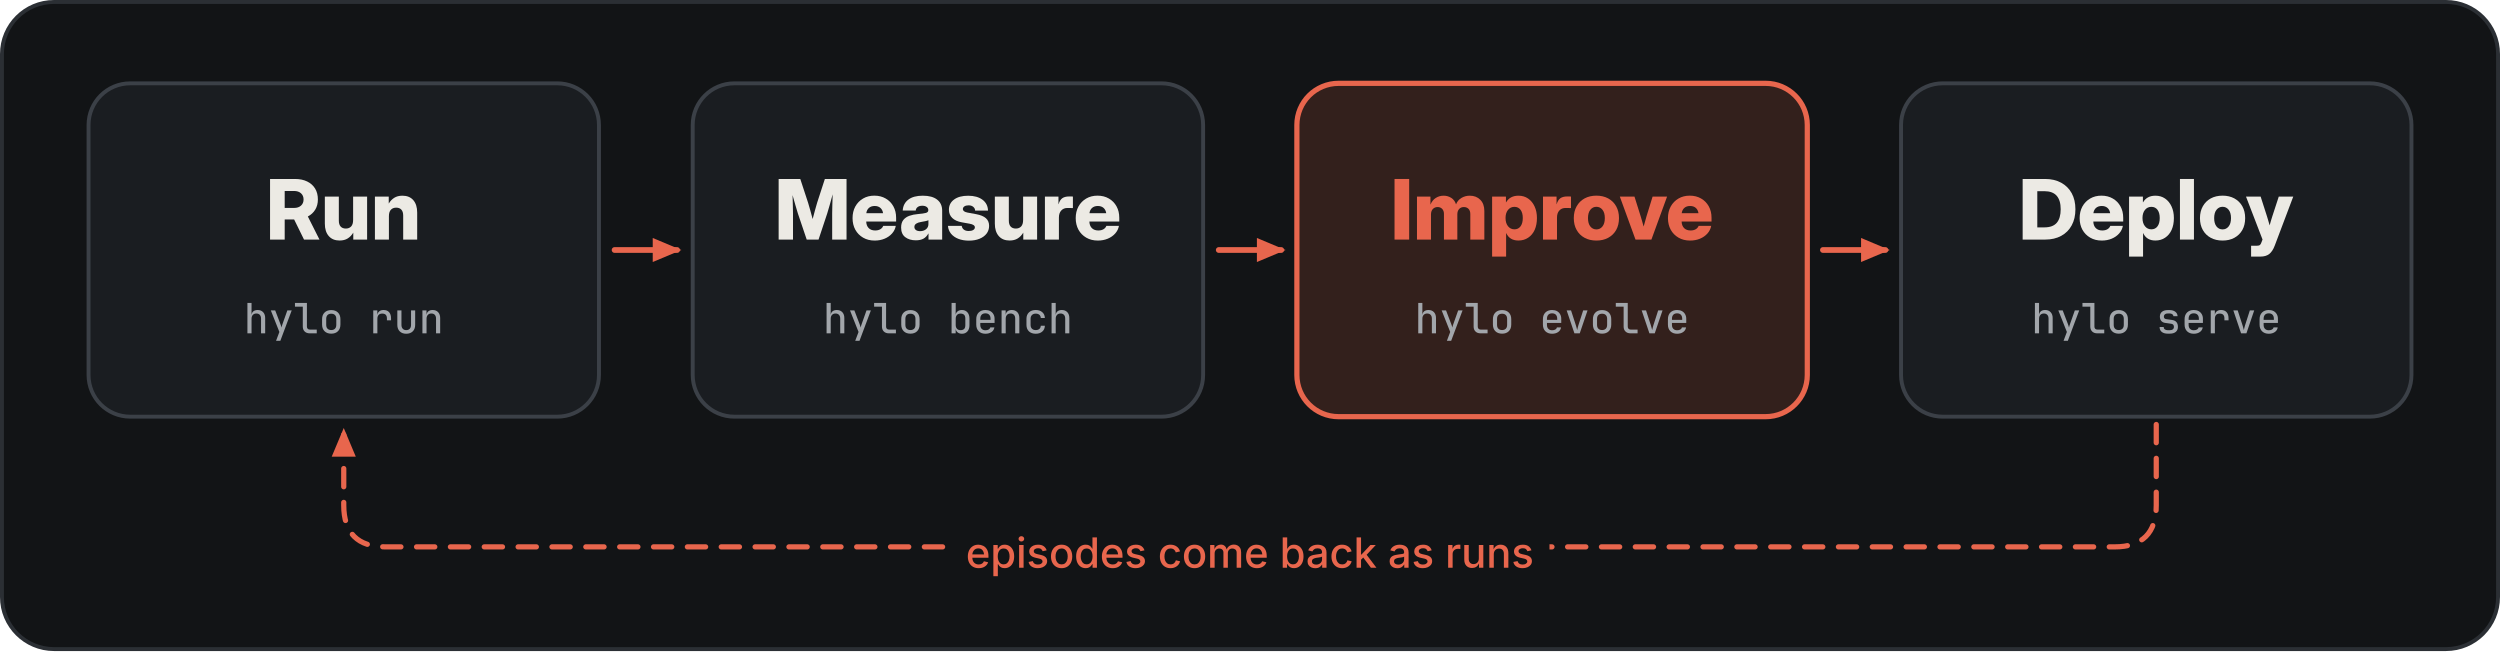
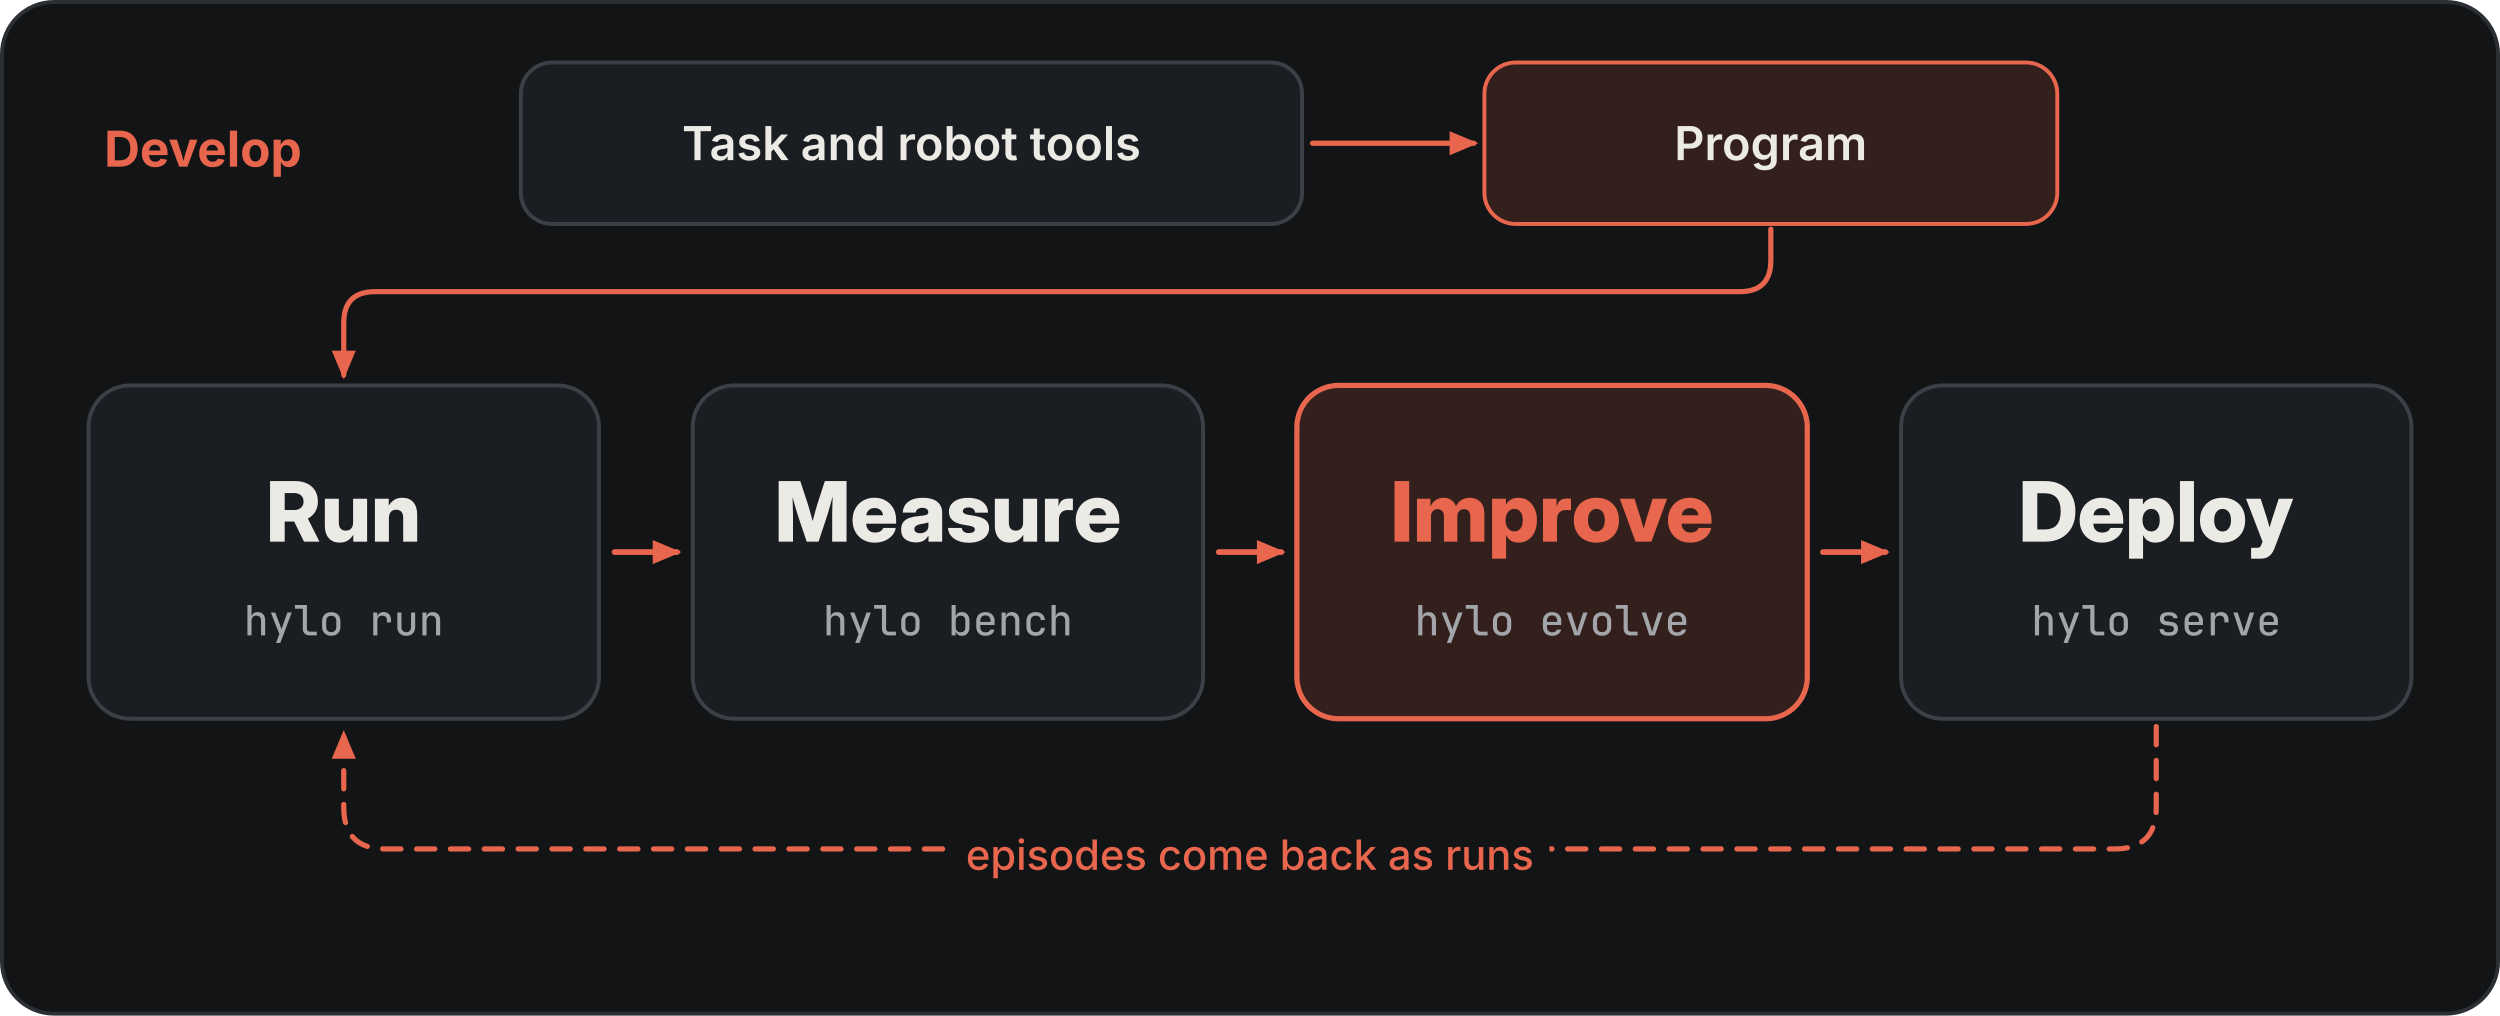
- <svg xmlns="http://www.w3.org/2000/svg" viewBox="0 0 960 250" width="960" height="250" role="img" aria-labelledby="t d">
+ <svg xmlns="http://www.w3.org/2000/svg" viewBox="0 0 960 390" width="960" height="390" role="img" aria-labelledby="t d">
  <defs>
+     <path id="b614" d="M633 -22Q462 -22 338 48Q214 118 148 247Q81 376 81 553Q81 726 148 856Q214 986 334 1059Q455 1132 618 1132Q764 1132 883 1070Q1002 1008 1072 882Q1143 756 1143 565V481H378Q383 344 454 274Q525 204 638 204Q717 204 774 238Q830 271 854 336L1126 285Q1085 146 956 62Q828 -22 633 -22ZM380 669H854Q843 778 784 842Q725 906 621 906Q513 906 451 840Q389 773 380 669Z" />
+     <path id="b736" d="M428 1490V0H128V1490Z" />
+     <path id="b790" d="M628 -22Q460 -22 337 50Q214 123 148 252Q81 382 81 554Q81 727 148 857Q214 987 337 1060Q460 1132 628 1132Q796 1132 919 1060Q1042 987 1108 857Q1175 727 1175 554Q1175 382 1108 252Q1042 123 919 50Q796 -22 628 -22ZM628 214Q748 214 809 311Q870 408 870 555Q870 703 809 800Q748 896 628 896Q508 896 448 800Q387 703 387 555Q387 408 448 311Q508 214 628 214Z" />
+     <path id="b84" d="M659 0H135V1490H664Q888 1490 1050 1400Q1211 1311 1298 1144Q1385 978 1385 746Q1385 513 1298 346Q1211 179 1048 90Q885 0 659 0ZM440 263H644Q859 263 970 379Q1081 495 1081 746Q1081 996 970 1112Q860 1227 646 1227H440Z" />
+     <path id="b843" d="M128 -418V1118H423V930H437Q457 974 496 1021Q534 1068 598 1100Q661 1132 756 1132Q880 1132 983 1068Q1086 1004 1148 876Q1209 748 1209 557Q1209 371 1149 242Q1089 114 986 48Q883 -19 754 -19Q663 -19 600 12Q537 43 498 88Q458 134 437 179H428V-418ZM662 222Q779 222 840 316Q902 410 902 558Q902 705 841 798Q780 892 662 892Q546 892 484 801Q421 710 421 558Q421 406 484 314Q547 222 662 222Z" />
+     <path id="b980" d="M443 0 31 1118H350L538 538Q561 463 580 387Q600 311 618 233Q635 311 654 386Q672 462 696 538L882 1118H1197L784 0Z" />
    <path id="dx197" d="M456 1490V0H96V1490Z" />
    <path id="dx292" d="M96 0V1490H628L820 905Q842 834 873 722Q904 610 932 505Q960 610 990 722Q1021 834 1042 905L1232 1490H1765V0H1412V645Q1412 721 1416 850Q1421 980 1424 1113Q1387 978 1351 849Q1315 720 1291 645L1077 0H786L568 645Q545 717 510 840Q475 962 438 1093Q441 965 445 842Q449 718 449 645V0Z" />
    <path id="dx384" d="M96 0V1490H710Q883 1490 1009 1428Q1135 1367 1204 1254Q1272 1141 1272 986Q1272 843 1207 736Q1142 629 1025 568L1311 0H931L688 495H456V0ZM456 778H686Q794 778 857 835Q920 892 920 986Q920 1081 857 1138Q794 1195 685 1195H456Z" />
    <path id="dx507" d="M419 -18Q260 -18 158 60Q57 137 57 295Q57 414 112 483Q168 552 261 585Q354 618 467 627Q609 639 667 656Q725 673 725 721V726Q725 773 686 802Q646 832 578 832Q506 832 464 800Q421 768 416 714H96Q107 886 234 982Q360 1079 590 1079Q820 1079 943 982Q1066 886 1066 711V0H730V148H726Q679 63 605 22Q531 -18 419 -18ZM524 207Q610 207 669 254Q728 302 728 380V476Q701 463 653 453Q605 443 541 432Q472 421 428 392Q383 363 383 311Q383 262 422 234Q461 207 524 207Z" />
    <path id="dx614" d="M596 -24Q434 -24 312 47Q189 118 120 242Q52 367 52 528Q52 689 120 814Q189 938 310 1009Q431 1080 587 1080Q746 1080 866 1010Q987 941 1055 818Q1123 696 1123 536V443H388Q391 342 448 283Q506 224 608 224Q684 224 736 255Q787 286 806 338H1115Q1096 232 1023 150Q950 68 840 22Q729 -24 596 -24ZM390 649H802Q790 732 736 779Q682 826 596 826Q509 826 455 779Q401 732 390 649Z" />
    <path id="dx736" d="M440 1490V0H96V1490Z" />
    <path id="dx766" d="M96 0V1056H427V858Q473 971 560 1025Q647 1079 750 1079Q856 1079 940 1024Q1023 970 1056 866Q1096 969 1189 1024Q1282 1079 1395 1079Q1551 1079 1652 979Q1752 879 1752 703V0H1407V627Q1407 711 1362 756Q1318 800 1248 800Q1175 800 1132 751Q1088 702 1088 622V0H759V631Q759 708 716 754Q673 800 603 800Q533 800 486 752Q440 703 440 615V0Z" />
    <path id="dx773" d="M440 574V0H96V1056H436V885Q489 975 571 1027Q653 1079 772 1079Q944 1079 1040 969Q1135 859 1135 664V0H791V592Q791 686 746 736Q701 785 619 785Q538 785 489 734Q440 682 440 574Z" />
    <path id="dx790" d="M608 -24Q442 -24 317 44Q192 112 122 236Q52 360 52 528Q52 694 122 818Q192 943 317 1012Q442 1080 608 1080Q773 1080 898 1012Q1024 943 1094 818Q1163 694 1163 528Q1163 360 1094 236Q1024 113 898 44Q773 -24 608 -24ZM608 250Q698 250 756 322Q815 394 815 528Q815 662 756 734Q698 806 608 806Q518 806 460 734Q401 662 401 528Q401 394 459 322Q517 250 608 250Z" />
    <path id="dx84" d="M649 0H96V1490H649Q876 1490 1043 1398Q1210 1307 1302 1140Q1393 973 1393 745Q1393 517 1302 350Q1212 183 1045 92Q878 0 649 0ZM456 300H631Q836 300 934 412Q1031 525 1031 745Q1031 965 932 1078Q833 1190 627 1190H456Z" />
    <path id="dx843" d="M96 -418V1056H436V918H441Q536 1079 745 1079Q879 1079 981 1009Q1083 939 1140 815Q1198 691 1198 530Q1198 363 1142 238Q1085 114 982 46Q880 -23 742 -23Q528 -23 444 157H440V-418ZM645 252Q740 252 795 326Q850 400 850 530Q850 659 795 732Q740 805 645 805Q548 805 487 730Q426 655 426 530Q426 403 487 328Q548 252 645 252Z" />
    <path id="dx852" d="M96 0V1056H429V870H432Q461 971 522 1016Q584 1060 690 1060Q718 1060 740 1060Q763 1059 784 1058V774Q765 775 725 776Q685 777 648 777Q555 777 498 715Q440 653 440 541V0Z" />
    <path id="dx871" d="M562 -26Q416 -26 303 18Q190 62 122 144Q55 226 46 338H385Q393 279 437 245Q481 211 557 211Q628 211 668 236Q708 261 708 301Q708 367 580 390L389 424Q233 452 152 531Q70 610 70 735Q70 891 196 984Q322 1078 543 1078Q764 1078 895 980Q1026 882 1031 713H714Q713 768 668 805Q624 842 555 842Q488 842 450 816Q413 790 413 751Q413 686 527 664L739 625Q902 595 980 525Q1058 455 1058 337Q1058 229 996 147Q933 65 822 20Q710 -26 562 -26Z" />
    <path id="dx915" d="M459 -23Q287 -23 192 87Q96 197 96 392V1056H440V464Q440 370 485 320Q530 271 612 271Q693 271 742 322Q791 374 791 482V1056H1135V0H795V171Q742 81 660 29Q578 -23 459 -23Z" />
    <path id="dx980" d="M389 0 4 1056H364L517 570Q536 507 554 444Q572 382 589 320Q606 382 624 444Q641 507 659 570L809 1056H1165L780 0Z" />
    <path id="dx998" d="M129 -418V-151H275Q329 -151 351 -128Q373 -104 392 -46L410 2L4 1056H364L520 570Q537 515 553 460Q569 405 585 349Q600 405 616 460Q633 515 650 570L809 1056H1165L710 -149Q656 -292 574 -355Q493 -418 360 -418Z" />
    <path id="m507" d="M461 -25Q354 -25 268 14Q183 54 133 130Q83 206 83 316Q83 411 120 472Q157 534 219 570Q281 605 358 623Q434 641 513 650Q661 667 728 680Q795 692 795 751V757Q795 850 740 902Q686 953 581 953Q471 953 408 905Q345 857 322 800L115 854Q153 954 224 1015Q295 1076 386 1104Q478 1132 578 1132Q645 1132 721 1116Q797 1100 864 1058Q931 1017 973 940Q1015 863 1015 742V0H802V153H791Q758 87 678 31Q597 -25 461 -25ZM510 152Q599 152 663 188Q727 223 762 280Q796 337 796 403V546Q780 530 728 518Q675 507 617 499Q559 491 525 487Q432 474 366 436Q299 399 299 313Q299 233 358 192Q418 152 510 152Z" />
    <path id="m578" d="M703 -22Q601 -22 537 12Q473 47 436 93Q400 139 380 175H362V0H148V1490H368V936H380Q399 970 434 1016Q470 1063 534 1098Q598 1132 703 1132Q837 1132 942 1064Q1048 996 1109 867Q1170 738 1170 556Q1170 376 1110 246Q1050 116 944 47Q839 -22 703 -22ZM654 165Q750 165 814 217Q879 269 912 358Q945 447 945 558Q945 668 912 756Q880 843 816 894Q751 945 654 945Q512 945 438 838Q364 732 364 558Q364 383 439 274Q514 165 654 165Z" />
    <path id="m586" d="M618 -23Q460 -23 343 49Q226 121 161 250Q96 380 96 553Q96 727 161 858Q226 988 343 1060Q460 1132 618 1132Q792 1132 918 1044Q1045 957 1086 802L877 752Q854 839 788 892Q721 946 619 946Q518 946 452 893Q385 840 352 750Q320 661 320 553Q320 446 352 358Q385 269 452 216Q518 163 619 163Q723 163 791 218Q859 274 881 365L1089 315Q1048 157 921 67Q794 -23 618 -23Z" />
    <path id="m597" d="M564 -22Q428 -22 322 47Q217 116 156 246Q96 376 96 556Q96 738 157 867Q218 996 324 1064Q429 1132 564 1132Q668 1132 732 1098Q796 1063 832 1016Q867 970 886 936H898V1490H1118V0H904V175H886Q866 139 830 93Q793 47 729 12Q665 -22 564 -22ZM612 165Q752 165 827 274Q902 383 902 558Q902 732 828 838Q754 945 612 945Q515 945 450 894Q386 843 354 756Q321 668 321 558Q321 447 354 358Q387 269 452 217Q517 165 612 165Z" />
    <path id="m614" d="M630 -23Q465 -23 345 48Q225 119 160 248Q96 377 96 551Q96 723 160 854Q223 985 339 1058Q455 1132 611 1132Q738 1132 852 1076Q967 1019 1038 896Q1110 772 1110 570V492H317Q323 330 409 244Q495 159 632 159Q724 159 790 199Q857 239 886 317L1093 268Q1053 137 931 57Q809 -23 630 -23ZM318 656H892Q880 788 810 869Q739 950 612 950Q480 950 404 864Q327 777 318 656Z" />
    <path id="m689" d="M148 0V1118H368V0ZM259 1289Q202 1289 162 1327Q121 1365 121 1419Q121 1474 162 1512Q202 1550 259 1550Q316 1550 357 1512Q398 1474 398 1419Q398 1365 357 1327Q316 1289 259 1289Z" />
    <path id="m727" d="M148 0V1490H368V646H388L829 1118H1093L643 636L1124 0H852L475 501L368 394V0Z" />
    <path id="m766" d="M148 0V1118H357L362 909Q405 1025 491 1081Q577 1137 677 1137Q786 1137 858 1075Q930 1013 963 902Q1005 1015 1102 1076Q1198 1137 1317 1137Q1416 1137 1496 1094Q1576 1051 1624 966Q1671 881 1671 754V0H1451V732Q1451 844 1388 894Q1326 944 1241 944Q1137 944 1078 880Q1018 816 1018 716V0H801V746Q801 836 744 890Q686 944 597 944Q505 944 436 880Q368 817 368 695V0Z" />
    <path id="m773" d="M368 662V0H148V1118H358L359 903Q411 1021 498 1076Q586 1132 704 1132Q875 1132 980 1024Q1084 917 1084 710V0H864V683Q864 804 801 872Q738 940 628 940Q516 940 442 868Q368 795 368 662Z" />
    <path id="m790" d="M618 -23Q461 -23 344 49Q226 121 161 250Q96 380 96 553Q96 727 161 858Q226 988 344 1060Q461 1132 618 1132Q776 1132 894 1060Q1011 988 1076 858Q1141 727 1141 553Q1141 380 1076 250Q1011 121 894 49Q776 -23 618 -23ZM618 163Q720 163 786 216Q853 270 886 358Q918 447 918 553Q918 660 886 750Q853 839 786 892Q720 946 618 946Q517 946 451 892Q385 839 352 750Q320 660 320 553Q320 447 352 358Q385 270 451 216Q517 163 618 163Z" />
    <path id="m843" d="M148 -418V1118H362V936H380Q399 970 434 1016Q470 1063 534 1098Q598 1132 703 1132Q837 1132 942 1064Q1048 996 1109 867Q1170 738 1170 556Q1170 376 1110 246Q1050 116 944 47Q839 -22 703 -22Q601 -22 537 12Q473 47 436 93Q400 139 380 175H368V-418ZM654 165Q750 165 814 217Q879 269 912 358Q945 447 945 558Q945 668 912 756Q880 843 816 894Q751 945 654 945Q512 945 438 838Q364 732 364 558Q364 383 439 274Q514 165 654 165Z" />
    <path id="m852" d="M148 0V1118H361V938H373Q403 1029 480 1082Q558 1134 656 1134Q677 1134 704 1132Q732 1130 749 1128V918Q737 921 703 926Q669 930 634 930Q519 930 444 860Q368 789 368 679V0Z" />
    <path id="m871" d="M549 -23Q367 -23 248 56Q128 134 98 283L305 326Q350 155 551 155Q658 155 720 200Q783 244 783 306Q783 412 626 447L438 490Q130 559 130 799Q130 899 186 974Q241 1049 338 1090Q436 1132 563 1132Q744 1132 847 1054Q950 977 986 853L789 810Q768 869 716 914Q664 958 565 958Q474 958 413 917Q352 876 352 813Q352 757 392 722Q433 688 525 667L705 627Q1010 558 1010 325Q1010 223 952 144Q893 66 789 22Q685 -23 549 -23Z" />
    <path id="m915" d="M529 -14Q358 -14 253 94Q148 201 148 408V1118H368V435Q368 314 432 246Q495 178 604 178Q716 178 790 250Q864 323 864 456V1118H1085V0H874L873 217Q820 95 732 40Q645 -14 529 -14Z" />
    <path id="mono214" d="M337 -10Q275 -10 235 21Q195 52 186 107V0H88V730H187V572L185 444Q194 498 234 529Q275 560 337 560Q419 560 468 504Q517 449 517 354V196Q517 101 468 46Q419 -10 337 -10ZM302 76Q357 76 388 104Q418 133 418 197V353Q418 417 388 446Q357 474 302 474Q249 474 218 441Q187 408 187 348V202Q187 142 218 109Q249 76 302 76Z" />
    <path id="mono215" d="M308 -10Q207 -10 146 46Q85 103 85 202V349Q85 447 146 504Q207 560 308 560Q405 560 464 508Q524 457 527 368H429Q426 418 394 446Q361 473 308 473Q251 473 218 440Q184 408 184 349V202Q184 142 218 110Q251 78 308 78Q362 78 394 105Q426 132 429 182H527Q524 93 464 42Q405 -10 308 -10Z" />
    <path id="mono225" d="M300 -10Q201 -10 140 49Q80 108 80 210V340Q80 442 140 501Q201 560 300 560Q366 560 416 534Q465 507 492 460Q520 412 520 349V250H177V202Q177 142 210 108Q243 74 300 74Q348 74 379 92Q410 110 416 142H515Q505 72 446 31Q387 -10 300 -10ZM177 349V323H423V349Q423 412 391 446Q359 480 300 480Q241 480 209 446Q177 412 177 349Z" />
    <path id="mono252" d="M88 0V730H187V550L186 445H187Q194 499 232 530Q271 560 334 560Q416 560 465 508Q514 456 514 368V0H415V353Q415 412 385 444Q355 476 303 476Q249 476 218 442Q187 409 187 349V0Z" />
    <path id="mono275" d="M382 0Q307 0 262 44Q217 88 217 161V640H29V730H316V162Q316 129 334 110Q353 90 385 90H552V0Z" />
    <path id="mono283" d="M88 0V550H186V445H187Q194 499 232 530Q271 560 334 560Q416 560 465 508Q514 456 514 368V0H415V352Q415 412 385 444Q355 476 303 476Q249 476 218 442Q187 409 187 349V0Z" />
    <path id="mono290" d="M300 -8Q199 -8 140 50Q80 108 80 212V338Q80 442 140 500Q199 558 300 558Q401 558 460 500Q520 442 520 338V212Q520 108 460 50Q401 -8 300 -8ZM300 79Q356 79 388 110Q421 142 421 203V347Q421 408 388 440Q356 471 300 471Q244 471 212 440Q179 408 179 347V203Q179 142 212 110Q244 79 300 79Z" />
    <path id="mono320" d="M108 0V550H206V444H207Q215 498 254 529Q292 560 356 560Q441 560 488 508Q535 455 535 360V312H436V359Q436 474 323 474Q266 474 236 441Q207 408 207 347V0Z" />
    <path id="mono324" d="M278 -8Q184 -8 132 34Q80 76 80 152H178Q178 116 204 96Q231 75 278 75H322Q371 75 398 96Q424 117 424 155Q424 222 358 230L210 251Q151 260 119 300Q87 339 87 402Q87 476 137 517Q187 558 277 558H321Q405 558 457 518Q509 478 512 412H412Q410 440 386 458Q362 477 321 477H277Q232 477 208 457Q183 437 183 403Q183 348 238 341L377 321Q520 302 520 155Q520 77 468 34Q417 -8 322 -8Z" />
    <path id="mono337" d="M299 -10Q202 -10 144 47Q86 104 86 202V550H185V202Q185 144 216 110Q246 77 299 77Q353 77 384 110Q415 144 415 202V550H514V202Q514 104 456 47Q397 -10 299 -10Z" />
    <path id="mono361" d="M236 0 50 550H155L272 189Q282 157 290 126Q298 96 302 78Q306 96 313 126Q320 157 330 189L446 550H551L364 0Z" />
    <path id="mono368" d="M175 -180 255 33 50 550H155L279 225Q287 204 295 180Q303 156 306 138Q309 156 316 180Q323 204 331 225L446 550H551L278 -180Z" />
+     <path id="sb375" d="M150 0V1490H707Q878 1490 995 1426Q1112 1362 1172 1250Q1232 1139 1232 997Q1232 854 1172 742Q1111 631 993 568Q875 504 703 504H417V0ZM417 724H668Q819 724 889 801Q959 878 959 997Q959 1116 889 1191Q819 1266 666 1266H417Z" />
+     <path id="sb411" d="M83 1265V1490H1269V1265H810V0H543V1265Z" />
+     <path id="sb507" d="M450 -23Q344 -23 259 16Q174 54 125 129Q76 204 76 314Q76 440 138 510Q199 579 296 610Q394 642 502 653Q648 669 713 682Q778 696 778 754V759Q778 841 728 886Q678 932 583 932Q485 932 427 889Q369 846 349 791L108 840Q157 988 286 1060Q414 1132 582 1132Q661 1132 742 1114Q822 1095 889 1052Q956 1008 997 934Q1038 859 1038 747V0H789V154H779Q742 82 661 30Q580 -23 450 -23ZM517 170Q637 170 708 239Q780 308 780 401V533Q762 519 716 508Q670 498 618 490Q567 483 533 478Q445 466 386 430Q328 394 328 317Q328 245 381 208Q434 170 517 170Z" />
+     <path id="sb578" d="M728 -20Q632 -20 568 12Q505 45 467 91Q429 137 409 177H392V0H138V1490H398V933H409Q428 972 465 1018Q502 1065 566 1098Q630 1132 729 1132Q858 1132 962 1066Q1067 1000 1128 872Q1190 743 1190 557Q1190 373 1130 244Q1069 115 965 48Q861 -20 728 -20ZM658 194Q788 194 856 298Q923 401 923 558Q923 714 856 816Q790 918 658 918Q529 918 461 820Q393 721 393 558Q393 395 462 294Q531 194 658 194Z" />
+     <path id="sb597" d="M550 -20Q418 -20 314 48Q209 115 149 244Q89 373 89 557Q89 743 150 872Q211 1000 316 1066Q420 1132 549 1132Q649 1132 712 1098Q776 1065 813 1018Q850 972 870 933H881V1490H1141V0H886V177H870Q849 137 811 91Q773 45 710 12Q646 -20 550 -20ZM621 194Q748 194 817 294Q886 395 886 558Q886 721 818 820Q749 918 621 918Q489 918 422 816Q355 714 355 558Q355 401 422 298Q490 194 621 194Z" />
+     <path id="sb658" d="M620 -442Q418 -442 296 -368Q174 -294 132 -183L352 -104Q378 -152 438 -198Q497 -244 619 -244Q740 -244 813 -188Q886 -131 886 -11V200H864Q844 160 807 117Q770 74 708 46Q646 17 549 17Q421 17 316 78Q212 138 150 259Q89 380 89 562Q89 745 150 872Q212 1000 317 1066Q422 1132 551 1132Q650 1132 714 1099Q778 1066 816 1020Q854 973 874 933H888V1118H1143V-3Q1143 -153 1075 -250Q1007 -347 889 -394Q771 -442 620 -442ZM622 222Q749 222 818 313Q887 404 887 564Q887 723 819 820Q751 918 622 918Q490 918 422 817Q355 716 355 564Q355 409 423 316Q491 222 622 222Z" />
+     <path id="sb727" d="M138 0V1490H398V667H417L820 1118H1125L692 635L1151 0H839L494 479L398 376V0Z" />
+     <path id="sb736" d="M398 1490V0H138V1490Z" />
+     <path id="sb766" d="M138 0V1118H382L390 905Q434 1024 520 1080Q607 1136 707 1136Q921 1136 994 893Q1039 1014 1136 1075Q1233 1136 1351 1136Q1502 1136 1604 1038Q1706 940 1706 754V0H1446V714Q1446 818 1389 866Q1332 914 1252 914Q1157 914 1103 855Q1049 796 1049 702V0H795V726Q795 811 742 862Q689 914 606 914Q520 914 459 856Q398 797 398 685V0Z" />
+     <path id="sb773" d="M398 655V0H138V1118H384L387 895Q487 1132 733 1132Q906 1132 1010 1022Q1115 912 1115 711V0H855V671Q855 783 797 847Q739 911 637 911Q533 911 466 844Q398 777 398 655Z" />
+     <path id="sb790" d="M623 -23Q460 -23 340 50Q220 122 154 252Q89 381 89 553Q89 727 154 858Q220 988 340 1060Q460 1132 623 1132Q786 1132 906 1060Q1026 988 1092 858Q1158 727 1158 553Q1158 381 1092 252Q1026 122 906 50Q786 -23 623 -23ZM623 188Q714 188 774 237Q834 286 864 369Q894 452 894 554Q894 657 864 740Q834 823 774 872Q714 921 623 921Q533 921 473 872Q413 823 384 740Q354 657 354 554Q354 452 384 369Q413 286 473 237Q533 188 623 188Z" />
+     <path id="sb852" d="M138 0V1118H390V931H402Q432 1028 507 1080Q582 1133 678 1133Q728 1133 773 1126V887Q757 891 721 896Q685 900 650 900Q541 900 470 832Q398 765 398 658V0Z" />
+     <path id="sb871" d="M561 -23Q368 -23 242 60Q117 142 88 294L331 340Q375 176 566 176Q662 176 718 214Q775 253 775 310Q775 405 624 438L433 479Q119 547 119 792Q119 896 176 972Q233 1048 334 1090Q436 1132 570 1132Q760 1132 870 1053Q981 974 1015 844L783 798Q763 856 713 897Q663 938 573 938Q491 938 435 902Q379 865 379 808Q379 759 416 728Q452 696 538 677L728 637Q1041 570 1041 335Q1041 229 980 148Q919 68 810 22Q702 -23 561 -23Z" />
+     <path id="sb889" d="M655 1118V914H439V315Q439 254 464 226Q490 197 550 197Q568 197 597 202Q626 206 645 210L686 9Q643 -4 598 -10Q553 -15 512 -15Q351 -15 265 65Q179 145 179 293V914H20V1118H179V1384H439V1118Z" />
    <marker id="me8664d" viewBox="0 0 10 10" refX="8.5" refY="5" markerWidth="11" markerHeight="11" orient="auto-start-reverse" markerUnits="userSpaceOnUse">
      <path d="M0,0.8 L10,5 L0,9.2 z" fill="#e8664d" />
    </marker>
  </defs>
-   <rect x="0.75" y="0.75" width="958.5" height="248.5" rx="20" fill="#121416" stroke="#2b2f34" stroke-width="1.5" />
-   <rect x="34.0" y="32.0" width="196.0" height="128.0" rx="16" fill="#1a1d21" stroke="#3b4047" stroke-width="1.5" />
-   <g transform="translate(102.2 92.0) scale(0.01562 -0.01562)" fill="#eceae4">
+   <rect x="0.75" y="0.75" width="958.5" height="388.5" rx="20" fill="#121416" stroke="#2b2f34" stroke-width="1.5" />
+   <g transform="translate(40.0 64.0) scale(0.00928 -0.00928)" fill="#e8664d">
+     <use href="#b84" x="0" />
+     <use href="#b614" x="1479" />
+     <use href="#b980" x="2662" />
+     <use href="#b614" x="3853" />
+     <use href="#b736" x="5073" />
+     <use href="#b790" x="5628" />
+     <use href="#b843" x="6884" />
+   </g>
+   <rect x="200.0" y="24.0" width="300.0" height="62.0" rx="12" fill="#1a1d21" stroke="#3b4047" stroke-width="1.5" />
+   <g transform="translate(261.9 61.5) scale(0.00879 -0.00879)" fill="#eceae4">
+     <use href="#sb411" x="0" />
+     <use href="#sb507" x="1202" />
+     <use href="#sb871" x="2378" />
+     <use href="#sb727" x="3503" />
+     <use href="#sb507" x="5185" />
+     <use href="#sb773" x="6361" />
+     <use href="#sb597" x="7614" />
+     <use href="#sb852" x="9408" />
+     <use href="#sb790" x="10176" />
+     <use href="#sb578" x="11423" />
+     <use href="#sb790" x="12701" />
+     <use href="#sb889" x="13948" />
+     <use href="#sb889" x="15187" />
+     <use href="#sb790" x="15890" />
+     <use href="#sb790" x="17137" />
+     <use href="#sb736" x="18384" />
+     <use href="#sb871" x="18920" />
+   </g>
+   <rect x="570.0" y="24.0" width="220.0" height="62.0" rx="12" fill="#33201c" stroke="#e8664d" stroke-width="1.5" />
+   <g transform="translate(642.9 61.5) scale(0.00879 -0.00879)" fill="#eceae4">
+     <use href="#sb375" x="0" />
+     <use href="#sb852" x="1321" />
+     <use href="#sb790" x="2089" />
+     <use href="#sb658" x="3336" />
+     <use href="#sb852" x="4617" />
+     <use href="#sb507" x="5411" />
+     <use href="#sb766" x="6587" />
+   </g>
+   <path d="M504.0,55.0 L566.0,55.0" fill="none" stroke="#e8664d" stroke-width="2" stroke-linecap="round" stroke-linejoin="round" marker-end="url(#me8664d)" />
+   <path d="M680.0,88.0 L680.0,100.0 Q680.0,112.0 668.0,112.0 L144.0,112.0 Q132.0,112.0 132.0,124.0 L132.0,144.0" fill="none" stroke="#e8664d" stroke-width="2" stroke-linecap="round" stroke-linejoin="round" marker-end="url(#me8664d)" />
+   <rect x="34.0" y="148.0" width="196.0" height="128.0" rx="16" fill="#1a1d21" stroke="#3b4047" stroke-width="1.5" />
+   <g transform="translate(102.2 208.0) scale(0.01562 -0.01562)" fill="#eceae4">
    <use href="#dx384" x="0" />
    <use href="#dx915" x="1347" />
    <use href="#dx773" x="2578" />
  </g>
-   <g transform="translate(93.6 128.0) scale(0.016 -0.016)" fill="#a2a6ab">
+   <g transform="translate(93.6 244.0) scale(0.016 -0.016)" fill="#a2a6ab">
    <use href="#mono252" x="0" />
    <use href="#mono368" x="600" />
    <use href="#mono275" x="1200" />
    <use href="#mono290" x="1800" />
    <use href="#mono320" x="3000" />
    <use href="#mono337" x="3600" />
    <use href="#mono283" x="4200" />
  </g>
-   <path d="M236.0,96.0 L260.0,96.0" fill="none" stroke="#e8664d" stroke-width="2.2" stroke-linecap="round" stroke-linejoin="round" marker-end="url(#me8664d)" />
-   <rect x="266.0" y="32.0" width="196.0" height="128.0" rx="16" fill="#1a1d21" stroke="#3b4047" stroke-width="1.5" />
-   <g transform="translate(297.5 92.0) scale(0.01562 -0.01562)" fill="#eceae4">
+   <path d="M236.0,212.0 L260.0,212.0" fill="none" stroke="#e8664d" stroke-width="2.2" stroke-linecap="round" stroke-linejoin="round" marker-end="url(#me8664d)" />
+   <rect x="266.0" y="148.0" width="196.0" height="128.0" rx="16" fill="#1a1d21" stroke="#3b4047" stroke-width="1.5" />
+   <g transform="translate(297.5 208.0) scale(0.01562 -0.01562)" fill="#eceae4">
    <use href="#dx292" x="0" />
    <use href="#dx614" x="1861" />
    <use href="#dx507" x="3050" />
    <use href="#dx871" x="4212" />
    <use href="#dx915" x="5315" />
    <use href="#dx852" x="6546" />
    <use href="#dx614" x="7347" />
  </g>
-   <g transform="translate(316.0 128.0) scale(0.016 -0.016)" fill="#a2a6ab">
+   <g transform="translate(316.0 244.0) scale(0.016 -0.016)" fill="#a2a6ab">
    <use href="#mono252" x="0" />
    <use href="#mono368" x="600" />
    <use href="#mono275" x="1200" />
    <use href="#mono290" x="1800" />
    <use href="#mono214" x="3000" />
    <use href="#mono225" x="3600" />
    <use href="#mono283" x="4200" />
    <use href="#mono215" x="4800" />
    <use href="#mono252" x="5400" />
  </g>
-   <path d="M468.0,96.0 L492.0,96.0" fill="none" stroke="#e8664d" stroke-width="2.2" stroke-linecap="round" stroke-linejoin="round" marker-end="url(#me8664d)" />
-   <rect x="498.0" y="32.0" width="196.0" height="128.0" rx="16" fill="#33201c" stroke="#e8664d" stroke-width="2" />
-   <g transform="translate(534.0 92.0) scale(0.01562 -0.01562)" fill="#e8664d">
+   <path d="M468.0,212.0 L492.0,212.0" fill="none" stroke="#e8664d" stroke-width="2.2" stroke-linecap="round" stroke-linejoin="round" marker-end="url(#me8664d)" />
+   <rect x="498.0" y="148.0" width="196.0" height="128.0" rx="16" fill="#33201c" stroke="#e8664d" stroke-width="2" />
+   <g transform="translate(534.0 208.0) scale(0.01562 -0.01562)" fill="#e8664d">
    <use href="#dx197" x="0" />
    <use href="#dx766" x="552" />
    <use href="#dx843" x="2399" />
    <use href="#dx852" x="3650" />
    <use href="#dx790" x="4451" />
    <use href="#dx980" x="5631" />
    <use href="#dx614" x="6766" />
  </g>
-   <g transform="translate(543.2 128.0) scale(0.016 -0.016)" fill="#a2a6ab">
+   <g transform="translate(543.2 244.0) scale(0.016 -0.016)" fill="#a2a6ab">
    <use href="#mono252" x="0" />
    <use href="#mono368" x="600" />
    <use href="#mono275" x="1200" />
    <use href="#mono290" x="1800" />
    <use href="#mono225" x="3000" />
    <use href="#mono361" x="3600" />
    <use href="#mono290" x="4200" />
    <use href="#mono275" x="4800" />
    <use href="#mono361" x="5400" />
    <use href="#mono225" x="6000" />
  </g>
-   <path d="M700.0,96.0 L724.0,96.0" fill="none" stroke="#e8664d" stroke-width="2.2" stroke-linecap="round" stroke-linejoin="round" marker-end="url(#me8664d)" />
-   <rect x="730.0" y="32.0" width="196.0" height="128.0" rx="16" fill="#1a1d21" stroke="#3b4047" stroke-width="1.5" />
-   <g transform="translate(775.2 92.0) scale(0.01562 -0.01562)" fill="#eceae4">
+   <path d="M700.0,212.0 L724.0,212.0" fill="none" stroke="#e8664d" stroke-width="2.2" stroke-linecap="round" stroke-linejoin="round" marker-end="url(#me8664d)" />
+   <rect x="730.0" y="148.0" width="196.0" height="128.0" rx="16" fill="#1a1d21" stroke="#3b4047" stroke-width="1.5" />
+   <g transform="translate(775.2 208.0) scale(0.01562 -0.01562)" fill="#eceae4">
    <use href="#dx84" x="0" />
    <use href="#dx614" x="1445" />
    <use href="#dx843" x="2616" />
    <use href="#dx736" x="3867" />
    <use href="#dx790" x="4403" />
    <use href="#dx998" x="5583" />
  </g>
-   <g transform="translate(780.0 128.0) scale(0.016 -0.016)" fill="#a2a6ab">
+   <g transform="translate(780.0 244.0) scale(0.016 -0.016)" fill="#a2a6ab">
    <use href="#mono252" x="0" />
    <use href="#mono368" x="600" />
    <use href="#mono275" x="1200" />
    <use href="#mono290" x="1800" />
    <use href="#mono324" x="3000" />
    <use href="#mono225" x="3600" />
    <use href="#mono320" x="4200" />
    <use href="#mono361" x="4800" />
    <use href="#mono225" x="5400" />
  </g>
-   <path d="M828.0,163.0 L828.0,194.0 Q828.0,210.0 812.0,210.0 L148.0,210.0 Q132.0,210.0 132.0,194.0 L132.0,166.0" fill="none" stroke="#e8664d" stroke-width="2" stroke-linecap="round" stroke-linejoin="round" stroke-dasharray="7 6" marker-end="url(#me8664d)" />
-   <rect x="364.9" y="201.0" width="230.1" height="24.0" rx="6" fill="#121416" />
-   <g transform="translate(370.9 218.0) scale(0.00781 -0.00781)" fill="#e8664d">
+   <path d="M828.0,279.0 L828.0,310.0 Q828.0,326.0 812.0,326.0 L148.0,326.0 Q132.0,326.0 132.0,310.0 L132.0,282.0" fill="none" stroke="#e8664d" stroke-width="2" stroke-linecap="round" stroke-linejoin="round" stroke-dasharray="7 6" marker-end="url(#me8664d)" />
+   <rect x="364.9" y="317.0" width="230.1" height="24.0" rx="6" fill="#121416" />
+   <g transform="translate(370.9 334.0) scale(0.00781 -0.00781)" fill="#e8664d">
    <use href="#m614" x="0" />
    <use href="#m843" x="1203" />
    <use href="#m689" x="2469" />
    <use href="#m871" x="2985" />
    <use href="#m790" x="4088" />
    <use href="#m597" x="5325" />
    <use href="#m614" x="6591" />
    <use href="#m871" x="7794" />
    <use href="#m586" x="9443" />
    <use href="#m790" x="10625" />
    <use href="#m766" x="11862" />
    <use href="#m614" x="13681" />
    <use href="#m578" x="15430" />
    <use href="#m507" x="16716" />
    <use href="#m586" x="17879" />
    <use href="#m727" x="19061" />
    <use href="#m507" x="20752" />
    <use href="#m871" x="21915" />
    <use href="#m852" x="23564" />
    <use href="#m915" x="24356" />
    <use href="#m773" x="25588" />
    <use href="#m871" x="26820" />
  </g>
</svg>
